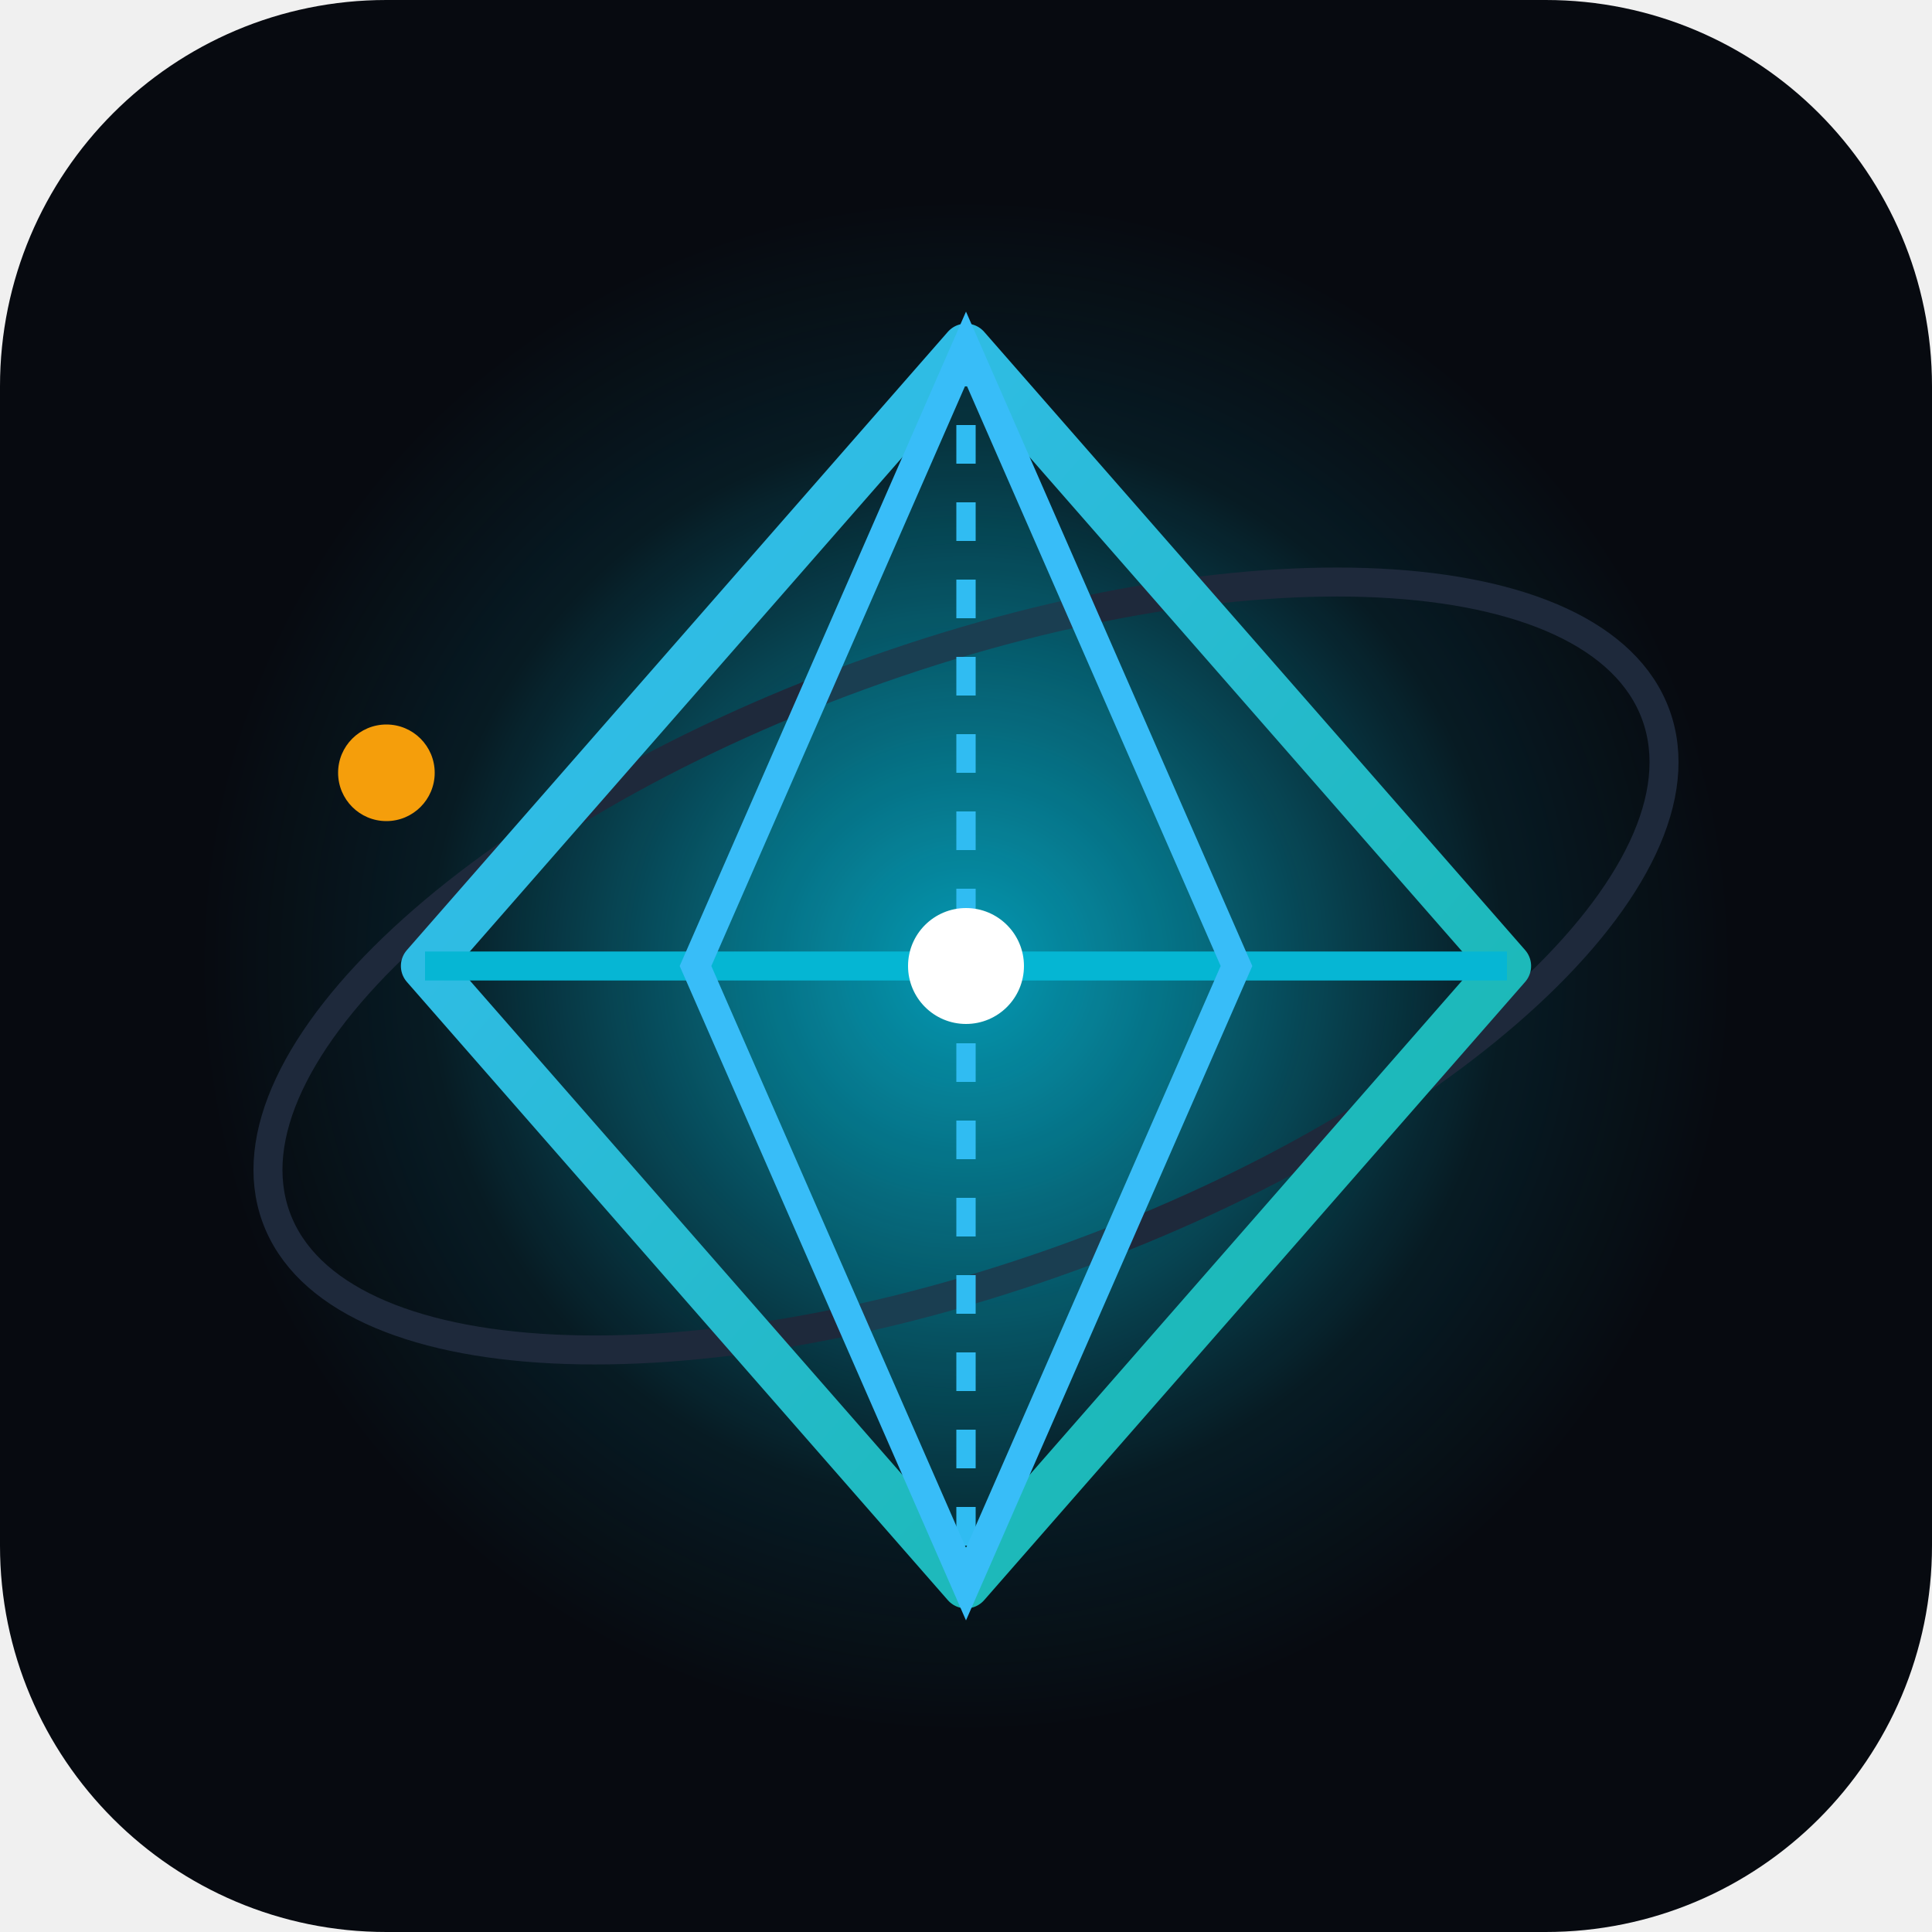
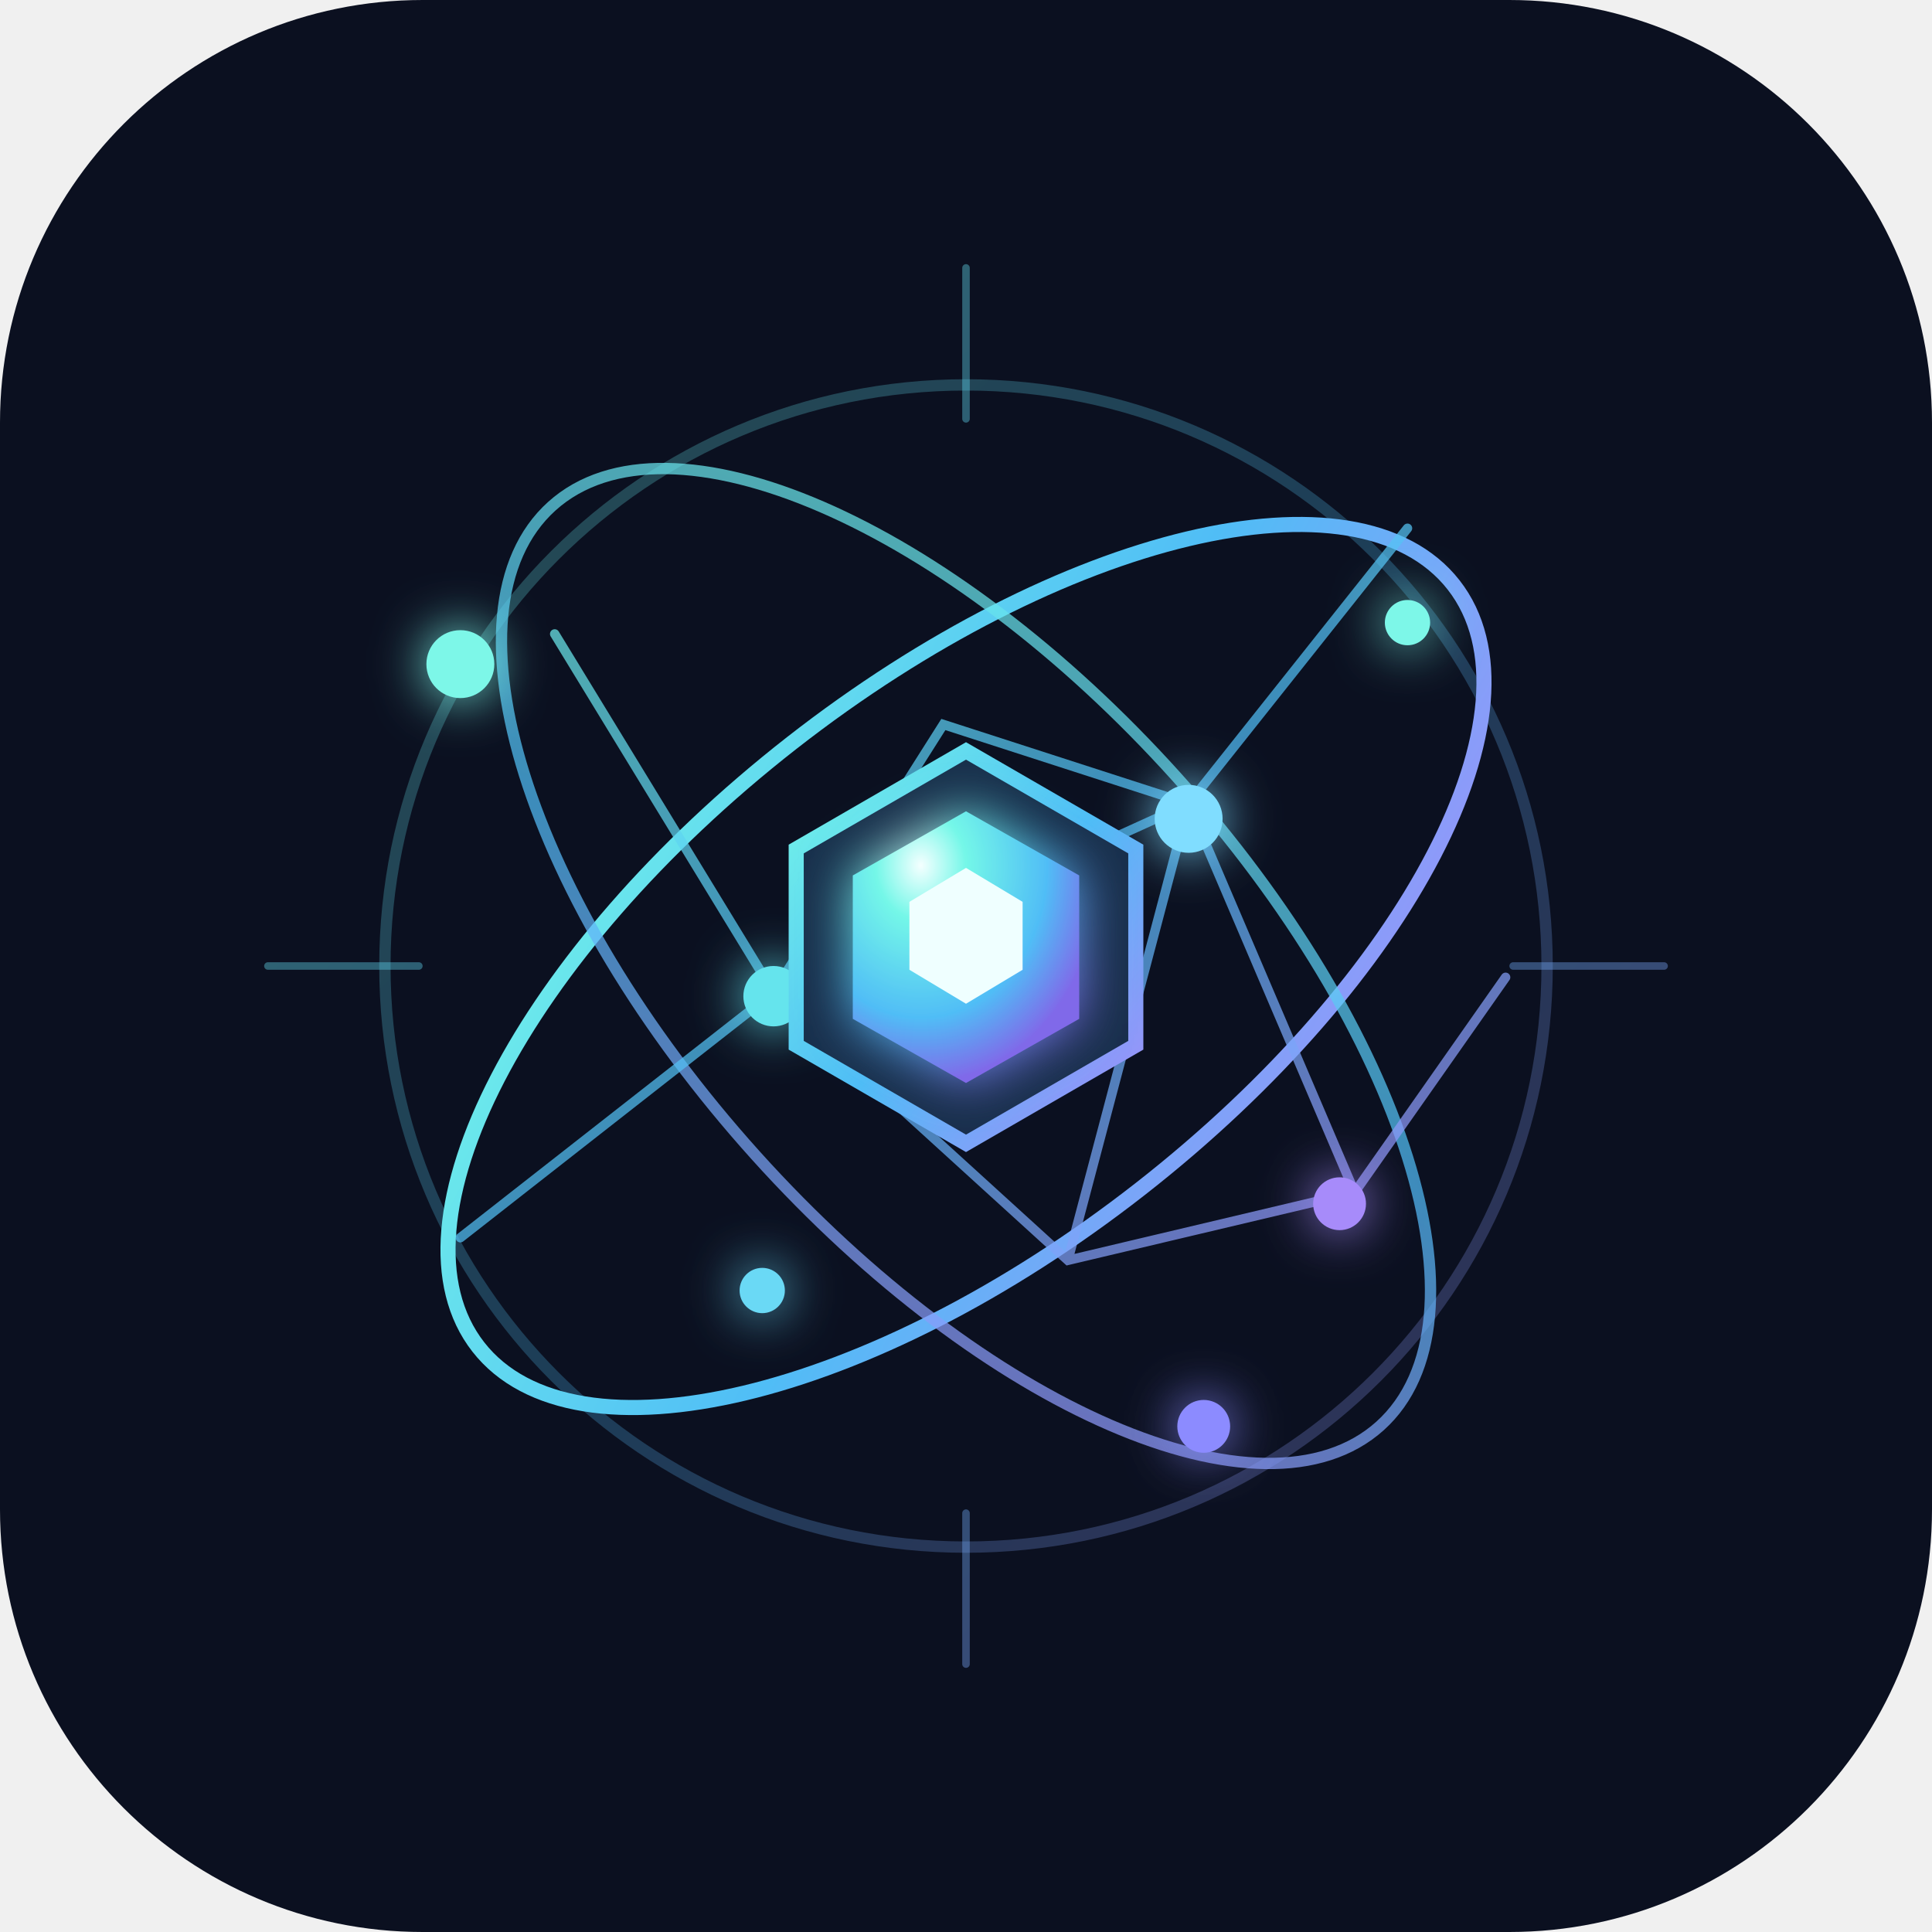
- <svg xmlns="http://www.w3.org/2000/svg" viewBox="0 0 100 100" width="100" height="100">
+ <svg xmlns="http://www.w3.org/2000/svg" width="512" height="512" viewBox="0 0 512 512">
  <defs>
-     <radialGradient id="glow" cx="50%" cy="50%" r="50%">
-       <stop offset="0%" stop-color="#06b6d4" stop-opacity="0.8" />
-       <stop offset="70%" stop-color="#06b6d4" stop-opacity="0.1" />
-       <stop offset="100%" stop-color="#06b6d4" stop-opacity="0" />
+     <linearGradient id="a" x1="0" y1="0" x2="1" y2="1">
+       <stop stop-color="#74f7e8" />
+       <stop offset=".52" stop-color="#50bdf6" />
+       <stop offset="1" stop-color="#a78bfa" />
+     </linearGradient>
+     <radialGradient id="c" cx=".3" cy=".2" r=".8">
+       <stop stop-color="#f4ffff" />
+       <stop offset=".25" stop-color="#74f7e8" />
+       <stop offset=".7" stop-color="#50bdf6" />
+       <stop offset="1" stop-color="#8069e9" />
    </radialGradient>
-     <linearGradient id="crystalGrad" x1="0%" y1="0%" x2="100%" y2="100%">
-       <stop offset="0%" stop-color="#38bdf8" />
-       <stop offset="100%" stop-color="#14b8a6" />
-     </linearGradient>
+     <filter id="g" x="-80%" y="-80%" width="260%" height="260%">
+       <feGaussianBlur stdDeviation="7" result="b" />
+       <feMerge>
+         <feMergeNode in="b" />
+         <feMergeNode in="SourceGraphic" />
+       </feMerge>
+     </filter>
  </defs>
-   <rect width="100" height="100" rx="20" fill="#070a10" />
-   <circle cx="50" cy="50" r="40" fill="url(#glow)" />
-   <ellipse cx="50" cy="50" rx="38" ry="16" fill="none" stroke="#1e293b" stroke-width="1.5" transform="rotate(-20 50 50)" />
-   <circle cx="20" cy="40" r="2.5" fill="#f59e0b" />
-   <polygon points="50,18 78,50 50,82 22,50" fill="none" stroke="url(#crystalGrad)" stroke-width="2.5" stroke-linejoin="round" />
-   <line x1="22" y1="50" x2="78" y2="50" stroke="#06b6d4" stroke-width="1.5" />
-   <line x1="50" y1="18" x2="50" y2="82" stroke="#38bdf8" stroke-width="1" stroke-dasharray="2,2" />
-   <polygon points="50,18 64,50 50,82 36,50" fill="rgba(6, 182, 212, 0.15)" stroke="#38bdf8" stroke-width="1.5" />
-   <circle cx="50" cy="50" r="3" fill="#ffffff" />
+   <rect width="512" height="512" rx="112" fill="#0b1020" />
+   <g transform="translate(256 256)" fill="none" stroke="url(#a)" stroke-linecap="round">
+     <circle r="154" stroke-width="3" opacity=".26" />
+     <ellipse rx="164" ry="75" transform="rotate(-38)" stroke-width="4" />
+     <ellipse rx="164" ry="75" transform="rotate(48)" stroke-width="3" opacity=".72" />
+     <path d="M-134 72 L-51 7 L-6 -64 L59 -43 L117 -116 M-109 -88 L-51 7 L27 78 L103 60 L143 3 M-51 7 L59 -43 L103 60 M27 78 L59 -43" stroke-width="2.5" opacity=".72" />
+     <path d="M0 -185 V-145 M-185 0 H-145 M145 0 H185 M0 145 V185" stroke-width="2" opacity=".4" />
+   </g>
+   <g filter="url(#g)">
+     <circle cx="122" cy="176" r="9" fill="#7df7e8" />
+     <circle cx="205" cy="264" r="8" fill="#65e4ed" />
+     <circle cx="315" cy="217" r="9" fill="#80ddff" />
+     <circle cx="355" cy="319" r="7" fill="#a78bfa" />
+     <circle cx="202" cy="342" r="6" fill="#6ad9f5" />
+     <circle cx="319" cy="378" r="7" fill="#8c8bff" />
+     <circle cx="373" cy="165" r="6" fill="#7df7e8" />
+   </g>
+   <path d="M256 199 L301 225 L301 277 L256 303 L211 277 L211 225 Z" fill="#182f4b" stroke="url(#a)" stroke-width="4" />
+   <path d="M256 215 L286 232 L286 270 L256 287 L226 270 L226 232 Z" fill="url(#c)" filter="url(#g)" />
+   <path d="M241 239 L256 230 L271 239 L271 257 L256 266 L241 257 Z" fill="#efffff" />
</svg>
